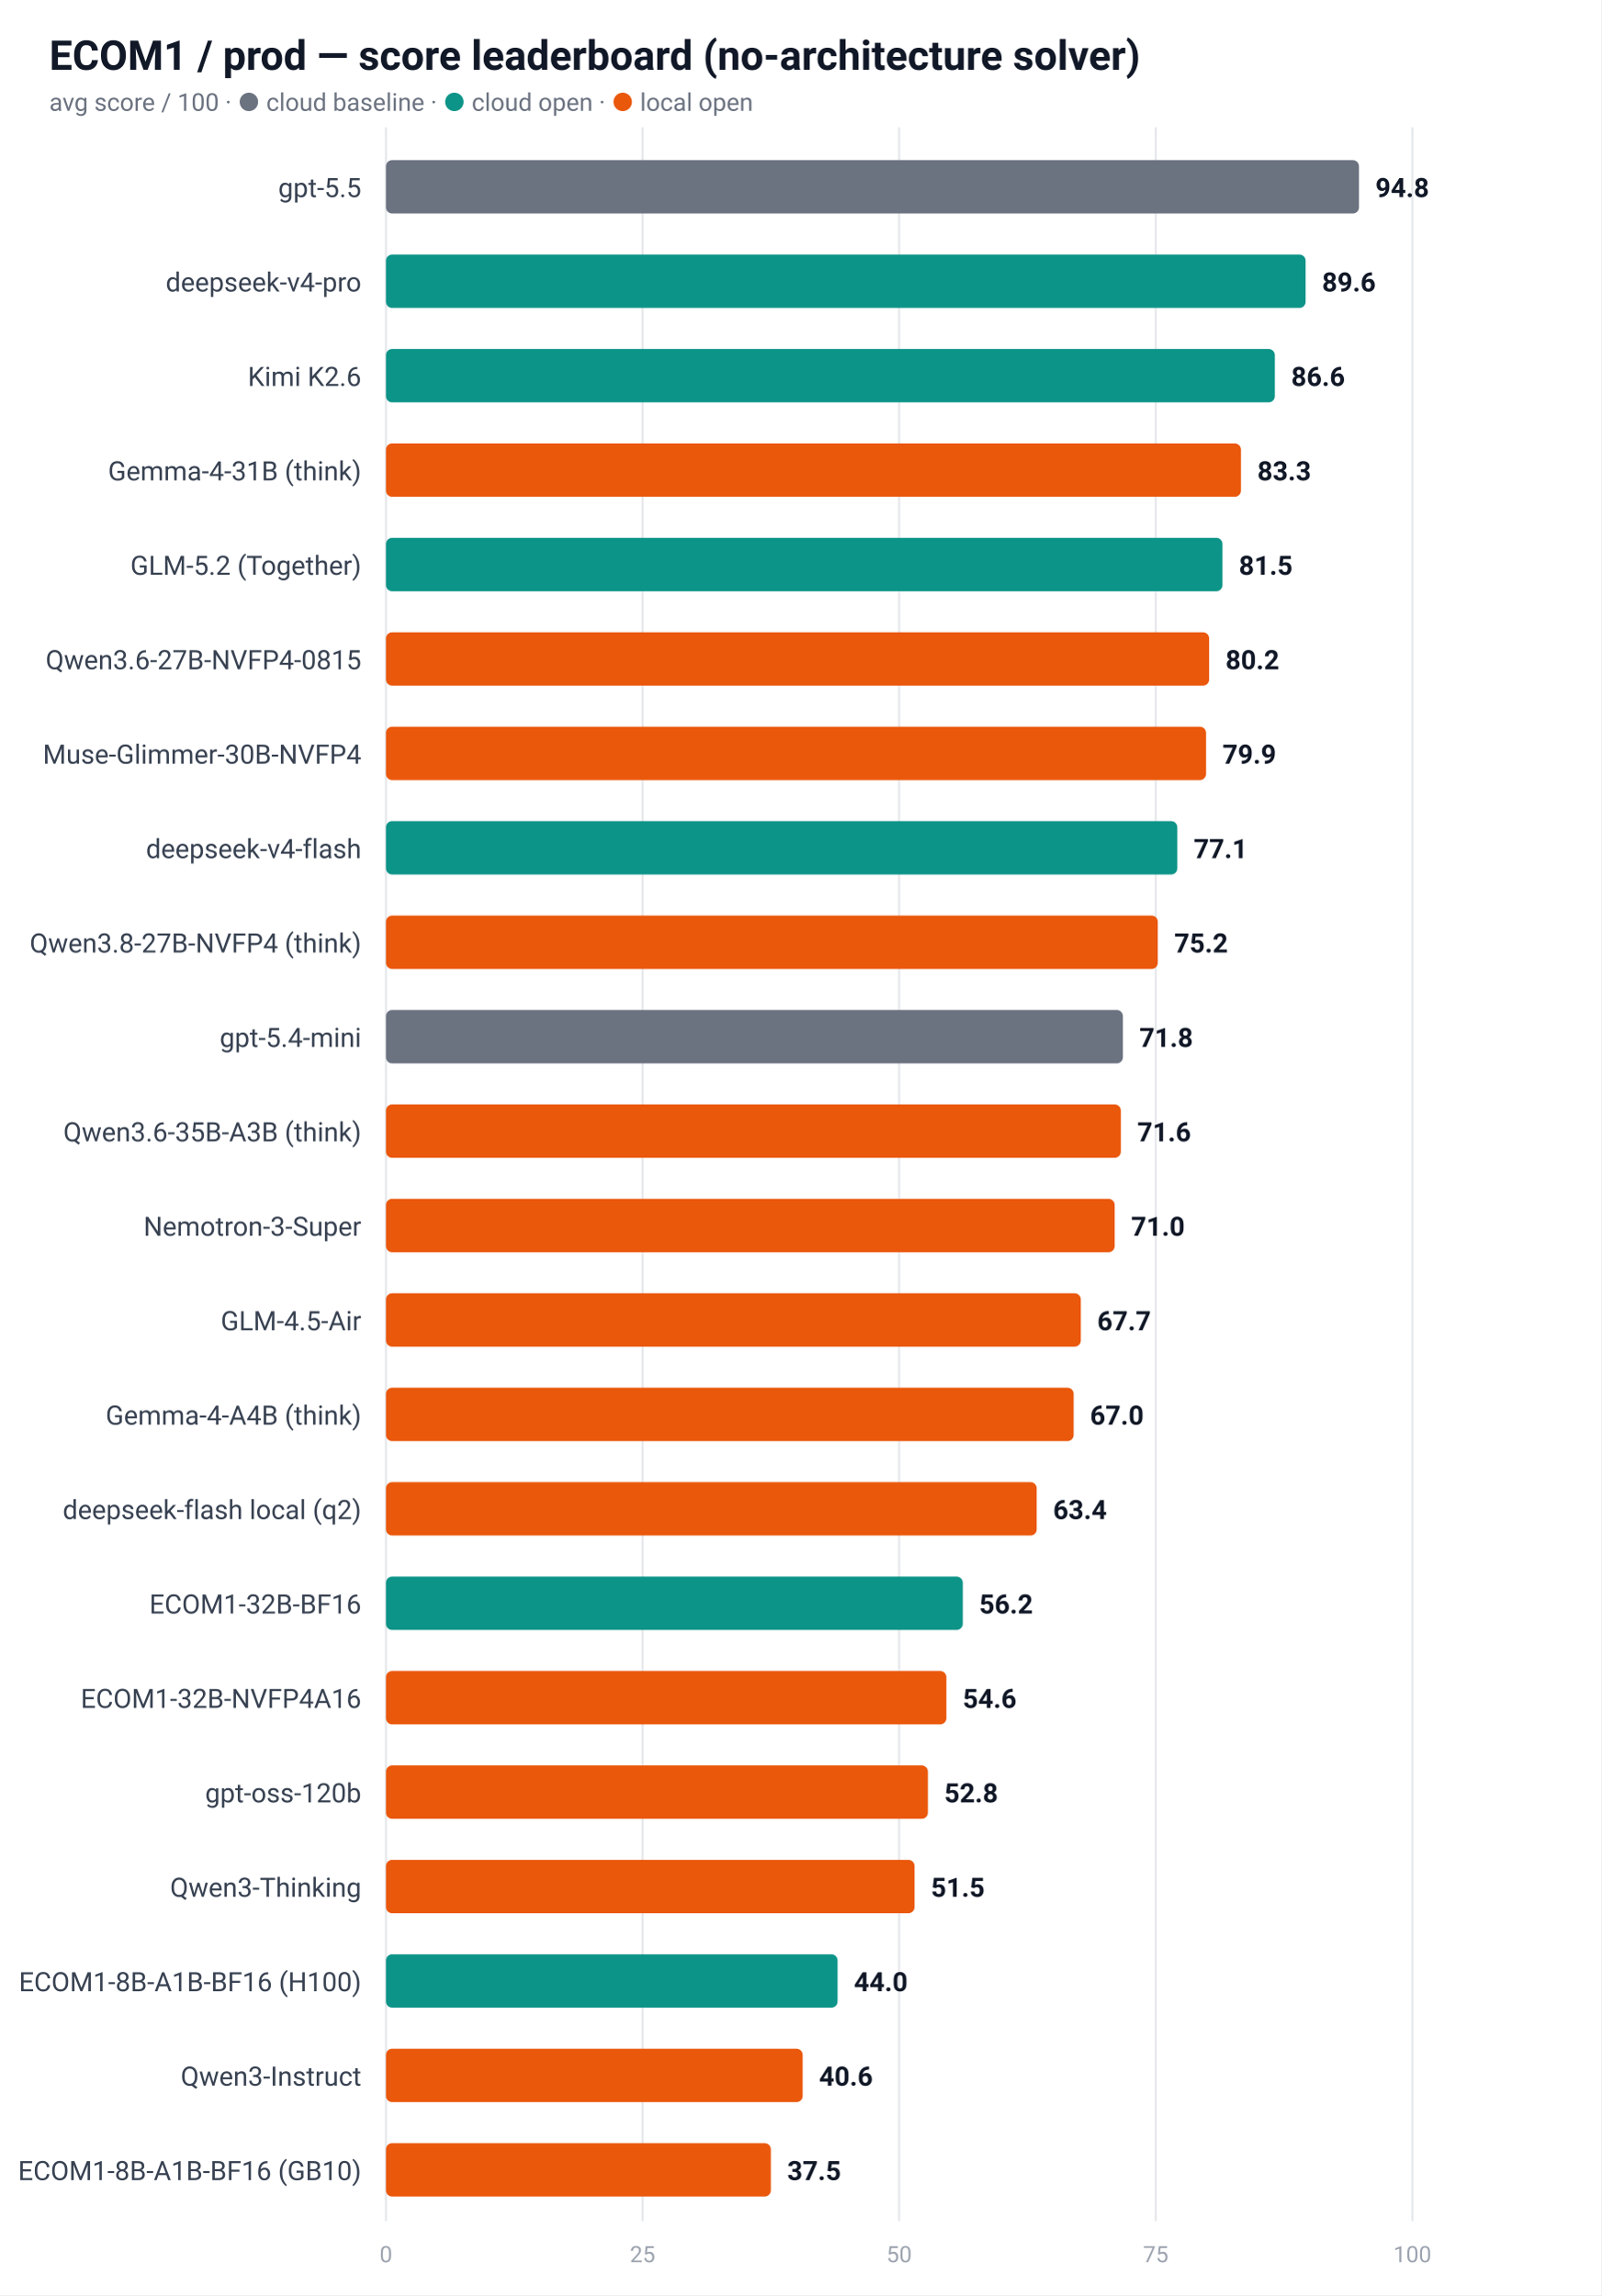
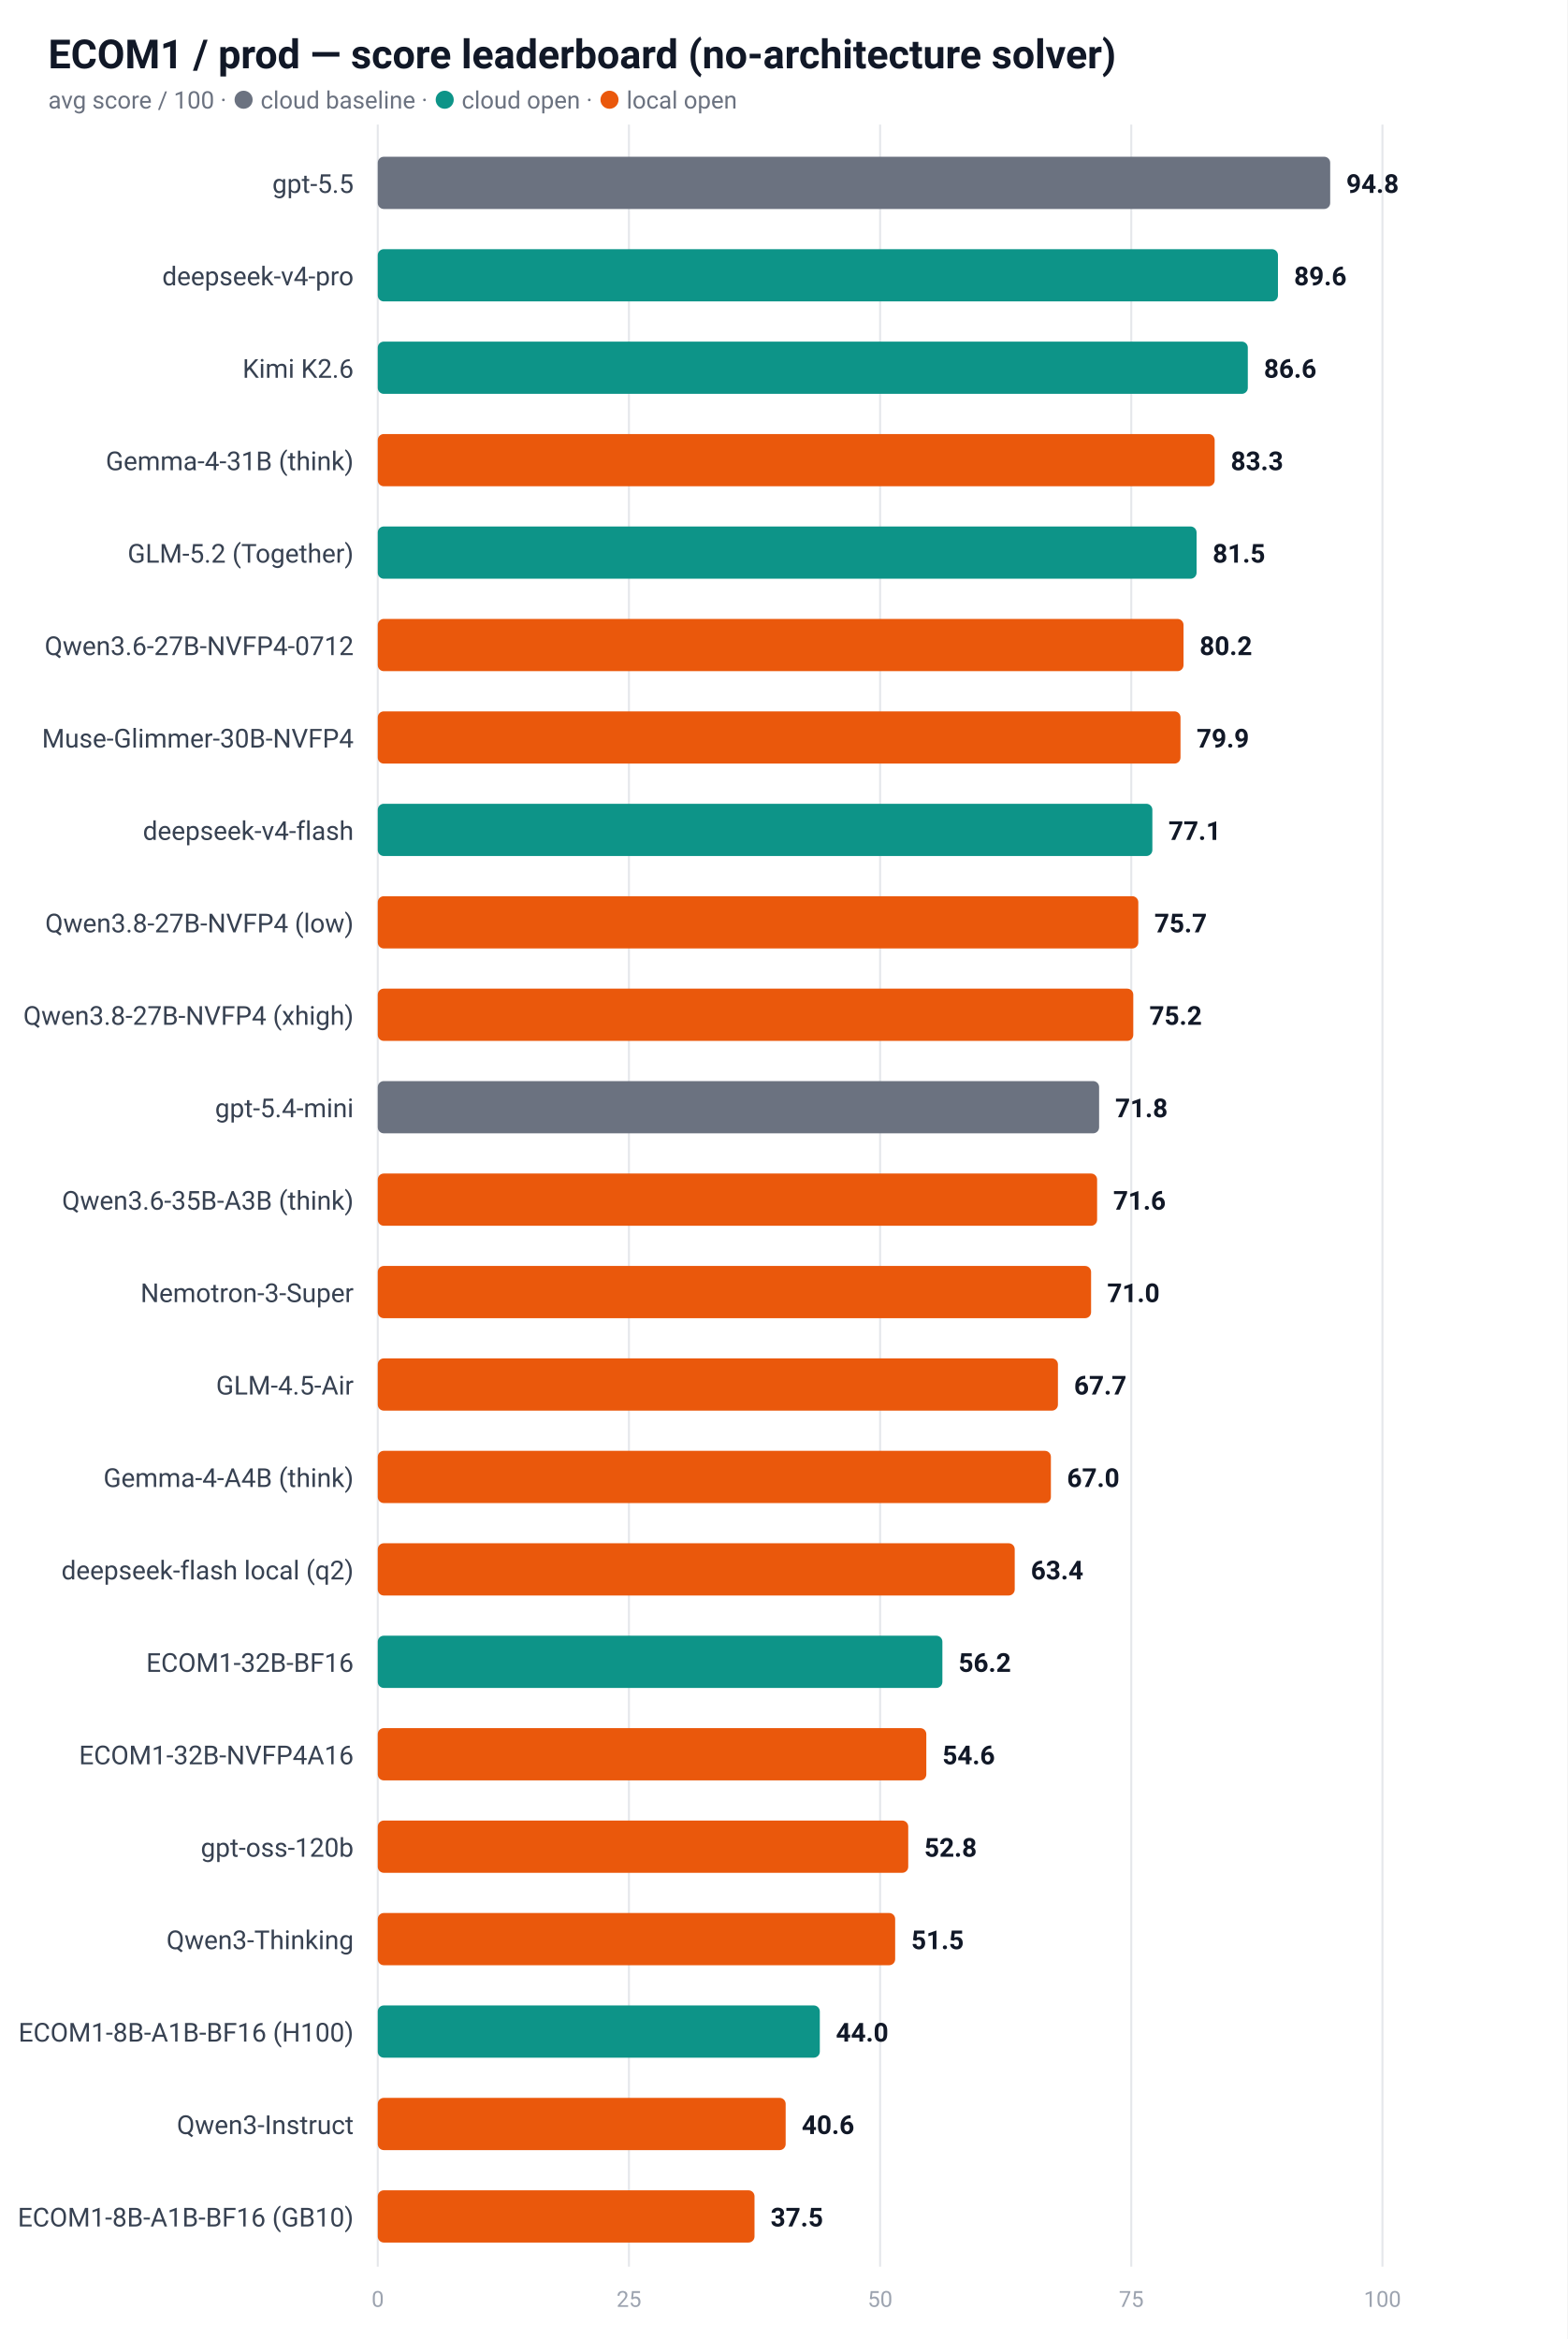
- <svg xmlns="http://www.w3.org/2000/svg" width="780" height="1118" font-family="-apple-system,Segoe UI,Roboto,sans-serif">
-   <rect width="780" height="1118" fill="#ffffff" />
+ <svg xmlns="http://www.w3.org/2000/svg" width="780" height="1164" font-family="-apple-system,Segoe UI,Roboto,sans-serif">
+   <rect width="780" height="1164" fill="#ffffff" />
  <text x="24" y="34" font-size="20" font-weight="700" fill="#111827">ECOM1 / prod — score leaderboard (no-architecture solver)</text>
  <text x="24" y="54" font-size="12" fill="#6b7280">avg score / 100 · <tspan fill="#6b7280">●</tspan> cloud baseline · <tspan fill="#0d9488">●</tspan> cloud open · <tspan fill="#ea580c">●</tspan> local open</text>
-   <line x1="188" y1="62" x2="188" y2="1082" stroke="#e5e7eb" />
-   <text x="188" y="1102" font-size="11" fill="#9ca3af" text-anchor="middle">0</text>
-   <line x1="313" y1="62" x2="313" y2="1082" stroke="#e5e7eb" />
-   <text x="313" y="1102" font-size="11" fill="#9ca3af" text-anchor="middle">25</text>
-   <line x1="438" y1="62" x2="438" y2="1082" stroke="#e5e7eb" />
-   <text x="438" y="1102" font-size="11" fill="#9ca3af" text-anchor="middle">50</text>
-   <line x1="563" y1="62" x2="563" y2="1082" stroke="#e5e7eb" />
-   <text x="563" y="1102" font-size="11" fill="#9ca3af" text-anchor="middle">75</text>
-   <line x1="688" y1="62" x2="688" y2="1082" stroke="#e5e7eb" />
-   <text x="688" y="1102" font-size="11" fill="#9ca3af" text-anchor="middle">100</text>
+   <line x1="188" y1="62" x2="188" y2="1128" stroke="#e5e7eb" />
+   <text x="188" y="1148" font-size="11" fill="#9ca3af" text-anchor="middle">0</text>
+   <line x1="313" y1="62" x2="313" y2="1128" stroke="#e5e7eb" />
+   <text x="313" y="1148" font-size="11" fill="#9ca3af" text-anchor="middle">25</text>
+   <line x1="438" y1="62" x2="438" y2="1128" stroke="#e5e7eb" />
+   <text x="438" y="1148" font-size="11" fill="#9ca3af" text-anchor="middle">50</text>
+   <line x1="563" y1="62" x2="563" y2="1128" stroke="#e5e7eb" />
+   <text x="563" y="1148" font-size="11" fill="#9ca3af" text-anchor="middle">75</text>
+   <line x1="688" y1="62" x2="688" y2="1128" stroke="#e5e7eb" />
+   <text x="688" y="1148" font-size="11" fill="#9ca3af" text-anchor="middle">100</text>
  <text x="176" y="96" font-size="13" fill="#374151" text-anchor="end">gpt-5.5</text>
  <rect x="188" y="78" width="474" height="26" rx="3" fill="#6b7280" />
  <text x="670" y="96" font-size="13" font-weight="700" fill="#111827">94.8</text>
  <text x="176" y="142" font-size="13" fill="#374151" text-anchor="end">deepseek-v4-pro</text>
  <rect x="188" y="124" width="448" height="26" rx="3" fill="#0d9488" />
  <text x="644" y="142" font-size="13" font-weight="700" fill="#111827">89.6</text>
  <text x="176" y="188" font-size="13" fill="#374151" text-anchor="end">Kimi K2.6</text>
  <rect x="188" y="170" width="433" height="26" rx="3" fill="#0d9488" />
  <text x="629" y="188" font-size="13" font-weight="700" fill="#111827">86.6</text>
  <text x="176" y="234" font-size="13" fill="#374151" text-anchor="end">Gemma-4-31B (think)</text>
  <rect x="188" y="216" width="416.5" height="26" rx="3" fill="#ea580c" />
  <text x="612.5" y="234" font-size="13" font-weight="700" fill="#111827">83.3</text>
  <text x="176" y="280" font-size="13" fill="#374151" text-anchor="end">GLM-5.2 (Together)</text>
  <rect x="188" y="262" width="407.5" height="26" rx="3" fill="#0d9488" />
  <text x="603.5" y="280" font-size="13" font-weight="700" fill="#111827">81.5</text>
-   <text x="176" y="326" font-size="13" fill="#374151" text-anchor="end">Qwen3.6-27B-NVFP4-0815</text>
+   <text x="176" y="326" font-size="13" fill="#374151" text-anchor="end">Qwen3.6-27B-NVFP4-0712</text>
  <rect x="188" y="308" width="401" height="26" rx="3" fill="#ea580c" />
  <text x="597" y="326" font-size="13" font-weight="700" fill="#111827">80.2</text>
  <text x="176" y="372" font-size="13" fill="#374151" text-anchor="end">Muse-Glimmer-30B-NVFP4</text>
  <rect x="188" y="354" width="399.5" height="26" rx="3" fill="#ea580c" />
  <text x="595.5" y="372" font-size="13" font-weight="700" fill="#111827">79.9</text>
  <text x="176" y="418" font-size="13" fill="#374151" text-anchor="end">deepseek-v4-flash</text>
  <rect x="188" y="400" width="385.5" height="26" rx="3" fill="#0d9488" />
  <text x="581.5" y="418" font-size="13" font-weight="700" fill="#111827">77.1</text>
-   <text x="176" y="464" font-size="13" fill="#374151" text-anchor="end">Qwen3.8-27B-NVFP4 (think)</text>
-   <rect x="188" y="446" width="376" height="26" rx="3" fill="#ea580c" />
-   <text x="572" y="464" font-size="13" font-weight="700" fill="#111827">75.2</text>
-   <text x="176" y="510" font-size="13" fill="#374151" text-anchor="end">gpt-5.4-mini</text>
-   <rect x="188" y="492" width="359" height="26" rx="3" fill="#6b7280" />
-   <text x="555" y="510" font-size="13" font-weight="700" fill="#111827">71.8</text>
-   <text x="176" y="556" font-size="13" fill="#374151" text-anchor="end">Qwen3.6-35B-A3B (think)</text>
-   <rect x="188" y="538" width="358" height="26" rx="3" fill="#ea580c" />
-   <text x="554" y="556" font-size="13" font-weight="700" fill="#111827">71.6</text>
-   <text x="176" y="602" font-size="13" fill="#374151" text-anchor="end">Nemotron-3-Super</text>
-   <rect x="188" y="584" width="355" height="26" rx="3" fill="#ea580c" />
-   <text x="551" y="602" font-size="13" font-weight="700" fill="#111827">71.0</text>
-   <text x="176" y="648" font-size="13" fill="#374151" text-anchor="end">GLM-4.5-Air</text>
-   <rect x="188" y="630" width="338.5" height="26" rx="3" fill="#ea580c" />
-   <text x="534.5" y="648" font-size="13" font-weight="700" fill="#111827">67.7</text>
-   <text x="176" y="694" font-size="13" fill="#374151" text-anchor="end">Gemma-4-A4B (think)</text>
-   <rect x="188" y="676" width="335" height="26" rx="3" fill="#ea580c" />
-   <text x="531" y="694" font-size="13" font-weight="700" fill="#111827">67.0</text>
-   <text x="176" y="740" font-size="13" fill="#374151" text-anchor="end">deepseek-flash local (q2)</text>
-   <rect x="188" y="722" width="317" height="26" rx="3" fill="#ea580c" />
-   <text x="513" y="740" font-size="13" font-weight="700" fill="#111827">63.4</text>
-   <text x="176" y="786" font-size="13" fill="#374151" text-anchor="end">ECOM1-32B-BF16</text>
-   <rect x="188" y="768" width="281" height="26" rx="3" fill="#0d9488" />
-   <text x="477" y="786" font-size="13" font-weight="700" fill="#111827">56.2</text>
-   <text x="176" y="832" font-size="13" fill="#374151" text-anchor="end">ECOM1-32B-NVFP4A16</text>
-   <rect x="188" y="814" width="273" height="26" rx="3" fill="#ea580c" />
-   <text x="469" y="832" font-size="13" font-weight="700" fill="#111827">54.6</text>
-   <text x="176" y="878" font-size="13" fill="#374151" text-anchor="end">gpt-oss-120b</text>
-   <rect x="188" y="860" width="264" height="26" rx="3" fill="#ea580c" />
-   <text x="460" y="878" font-size="13" font-weight="700" fill="#111827">52.8</text>
-   <text x="176" y="924" font-size="13" fill="#374151" text-anchor="end">Qwen3-Thinking</text>
-   <rect x="188" y="906" width="257.5" height="26" rx="3" fill="#ea580c" />
-   <text x="453.5" y="924" font-size="13" font-weight="700" fill="#111827">51.5</text>
-   <text x="176" y="970" font-size="13" fill="#374151" text-anchor="end">ECOM1-8B-A1B-BF16 (H100)</text>
-   <rect x="188" y="952" width="220" height="26" rx="3" fill="#0d9488" />
-   <text x="416" y="970" font-size="13" font-weight="700" fill="#111827">44.0</text>
-   <text x="176" y="1016" font-size="13" fill="#374151" text-anchor="end">Qwen3-Instruct</text>
-   <rect x="188" y="998" width="203" height="26" rx="3" fill="#ea580c" />
-   <text x="399" y="1016" font-size="13" font-weight="700" fill="#111827">40.6</text>
-   <text x="176" y="1062" font-size="13" fill="#374151" text-anchor="end">ECOM1-8B-A1B-BF16 (GB10)</text>
-   <rect x="188" y="1044" width="187.5" height="26" rx="3" fill="#ea580c" />
-   <text x="383.5" y="1062" font-size="13" font-weight="700" fill="#111827">37.5</text>
+   <text x="176" y="464" font-size="13" fill="#374151" text-anchor="end">Qwen3.8-27B-NVFP4 (low)</text>
+   <rect x="188" y="446" width="378.5" height="26" rx="3" fill="#ea580c" />
+   <text x="574.5" y="464" font-size="13" font-weight="700" fill="#111827">75.7</text>
+   <text x="176" y="510" font-size="13" fill="#374151" text-anchor="end">Qwen3.8-27B-NVFP4 (xhigh)</text>
+   <rect x="188" y="492" width="376" height="26" rx="3" fill="#ea580c" />
+   <text x="572" y="510" font-size="13" font-weight="700" fill="#111827">75.2</text>
+   <text x="176" y="556" font-size="13" fill="#374151" text-anchor="end">gpt-5.4-mini</text>
+   <rect x="188" y="538" width="359" height="26" rx="3" fill="#6b7280" />
+   <text x="555" y="556" font-size="13" font-weight="700" fill="#111827">71.8</text>
+   <text x="176" y="602" font-size="13" fill="#374151" text-anchor="end">Qwen3.6-35B-A3B (think)</text>
+   <rect x="188" y="584" width="358" height="26" rx="3" fill="#ea580c" />
+   <text x="554" y="602" font-size="13" font-weight="700" fill="#111827">71.6</text>
+   <text x="176" y="648" font-size="13" fill="#374151" text-anchor="end">Nemotron-3-Super</text>
+   <rect x="188" y="630" width="355" height="26" rx="3" fill="#ea580c" />
+   <text x="551" y="648" font-size="13" font-weight="700" fill="#111827">71.0</text>
+   <text x="176" y="694" font-size="13" fill="#374151" text-anchor="end">GLM-4.5-Air</text>
+   <rect x="188" y="676" width="338.5" height="26" rx="3" fill="#ea580c" />
+   <text x="534.5" y="694" font-size="13" font-weight="700" fill="#111827">67.7</text>
+   <text x="176" y="740" font-size="13" fill="#374151" text-anchor="end">Gemma-4-A4B (think)</text>
+   <rect x="188" y="722" width="335" height="26" rx="3" fill="#ea580c" />
+   <text x="531" y="740" font-size="13" font-weight="700" fill="#111827">67.0</text>
+   <text x="176" y="786" font-size="13" fill="#374151" text-anchor="end">deepseek-flash local (q2)</text>
+   <rect x="188" y="768" width="317" height="26" rx="3" fill="#ea580c" />
+   <text x="513" y="786" font-size="13" font-weight="700" fill="#111827">63.4</text>
+   <text x="176" y="832" font-size="13" fill="#374151" text-anchor="end">ECOM1-32B-BF16</text>
+   <rect x="188" y="814" width="281" height="26" rx="3" fill="#0d9488" />
+   <text x="477" y="832" font-size="13" font-weight="700" fill="#111827">56.2</text>
+   <text x="176" y="878" font-size="13" fill="#374151" text-anchor="end">ECOM1-32B-NVFP4A16</text>
+   <rect x="188" y="860" width="273" height="26" rx="3" fill="#ea580c" />
+   <text x="469" y="878" font-size="13" font-weight="700" fill="#111827">54.6</text>
+   <text x="176" y="924" font-size="13" fill="#374151" text-anchor="end">gpt-oss-120b</text>
+   <rect x="188" y="906" width="264" height="26" rx="3" fill="#ea580c" />
+   <text x="460" y="924" font-size="13" font-weight="700" fill="#111827">52.8</text>
+   <text x="176" y="970" font-size="13" fill="#374151" text-anchor="end">Qwen3-Thinking</text>
+   <rect x="188" y="952" width="257.5" height="26" rx="3" fill="#ea580c" />
+   <text x="453.5" y="970" font-size="13" font-weight="700" fill="#111827">51.5</text>
+   <text x="176" y="1016" font-size="13" fill="#374151" text-anchor="end">ECOM1-8B-A1B-BF16 (H100)</text>
+   <rect x="188" y="998" width="220" height="26" rx="3" fill="#0d9488" />
+   <text x="416" y="1016" font-size="13" font-weight="700" fill="#111827">44.0</text>
+   <text x="176" y="1062" font-size="13" fill="#374151" text-anchor="end">Qwen3-Instruct</text>
+   <rect x="188" y="1044" width="203" height="26" rx="3" fill="#ea580c" />
+   <text x="399" y="1062" font-size="13" font-weight="700" fill="#111827">40.6</text>
+   <text x="176" y="1108" font-size="13" fill="#374151" text-anchor="end">ECOM1-8B-A1B-BF16 (GB10)</text>
+   <rect x="188" y="1090" width="187.5" height="26" rx="3" fill="#ea580c" />
+   <text x="383.5" y="1108" font-size="13" font-weight="700" fill="#111827">37.5</text>
</svg>
